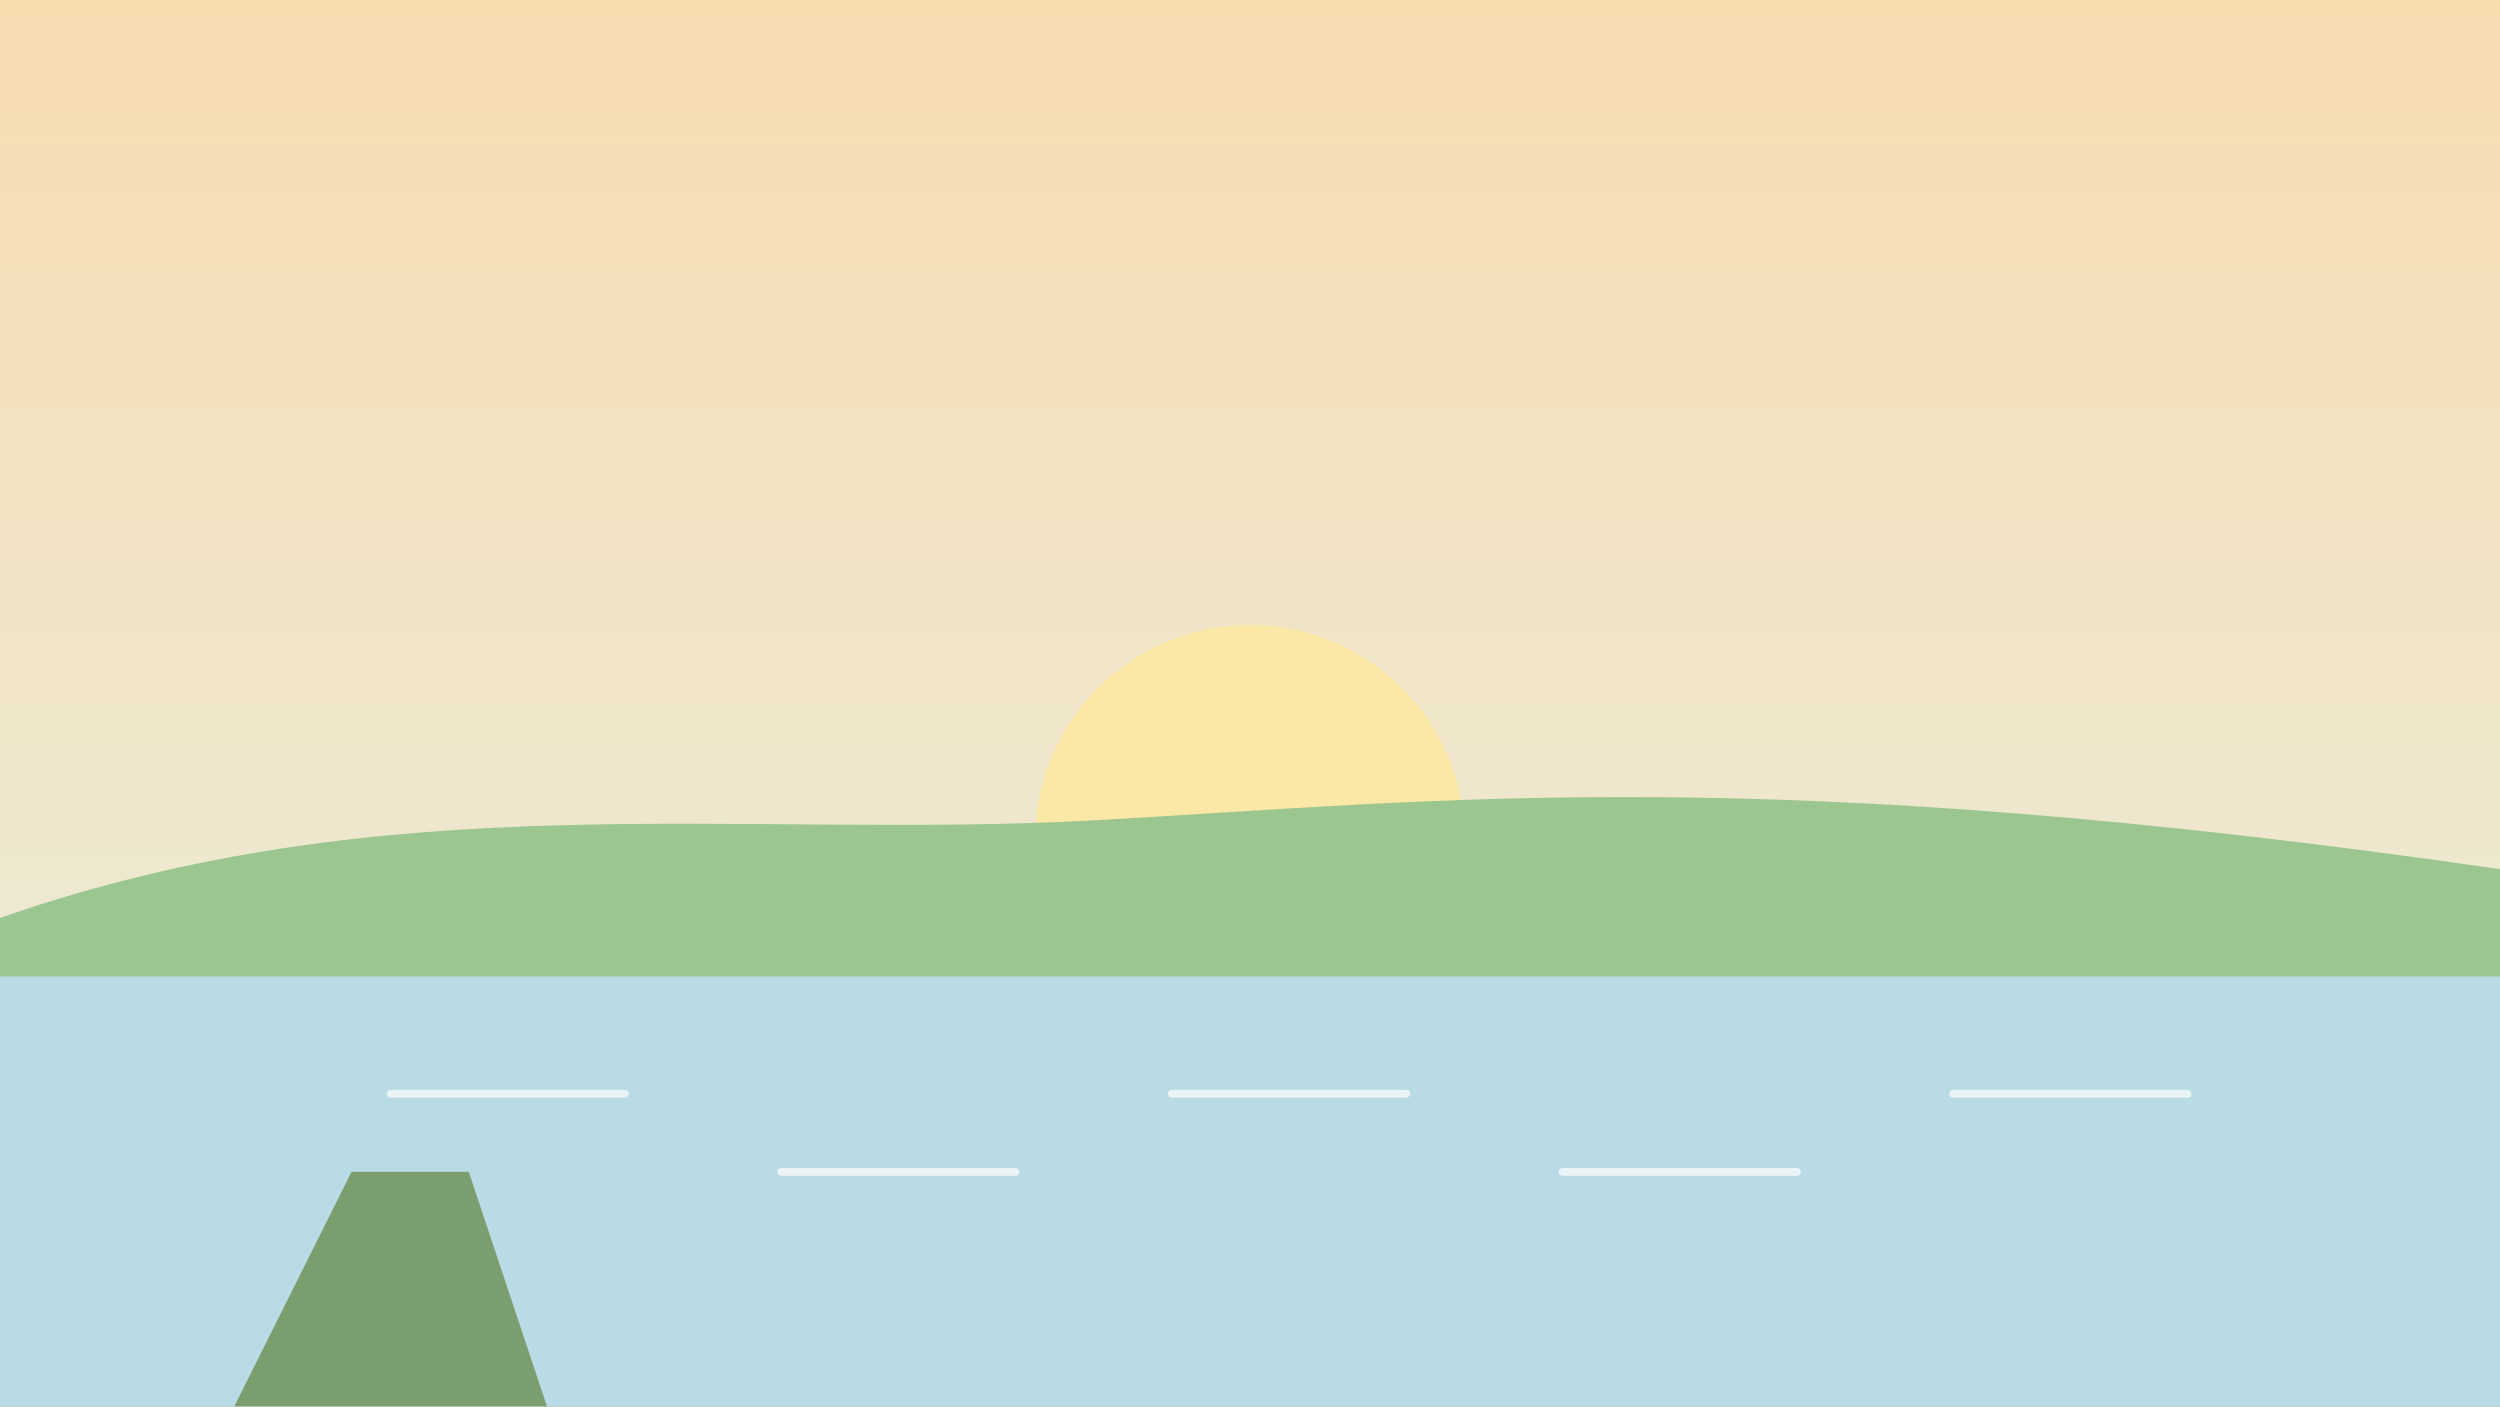
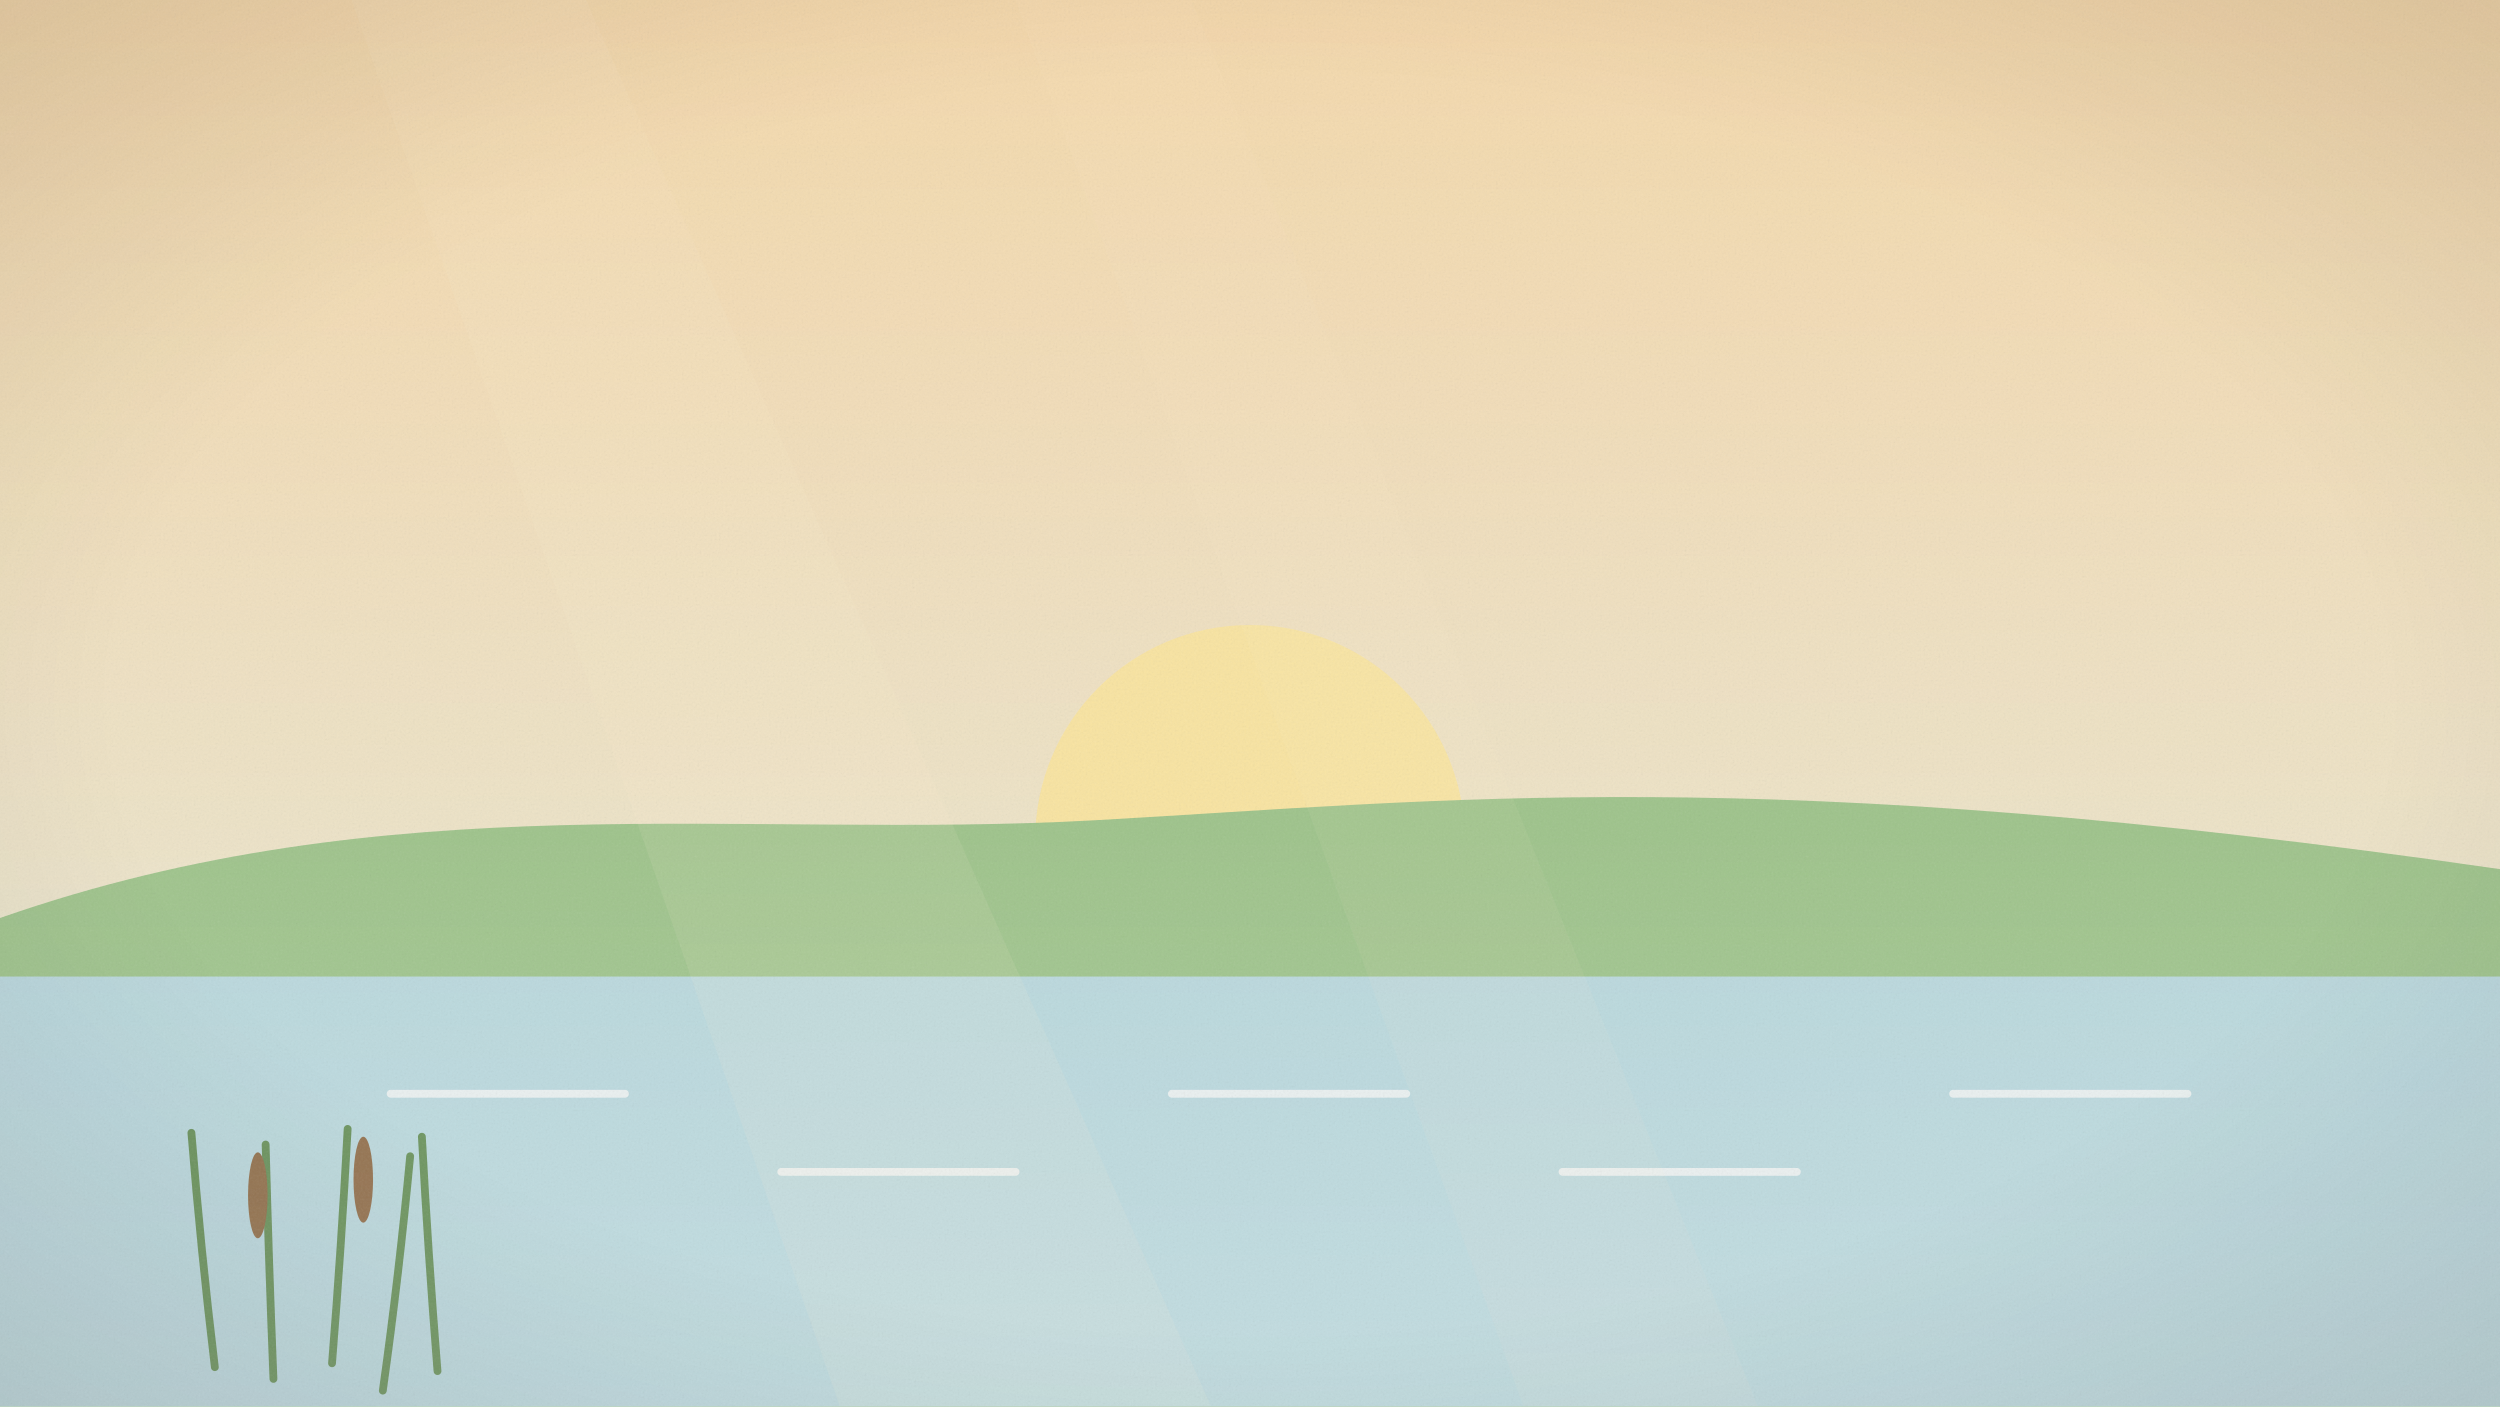
<svg xmlns="http://www.w3.org/2000/svg" viewBox="0 0 1280 720" preserveAspectRatio="xMidYMid slice" role="img" aria-hidden="true">
  <defs>
    <linearGradient id="c" x1="0" y1="0" x2="0" y2="1">
      <stop offset="0" stop-color="#f7dcb0" />
      <stop offset="1" stop-color="#e8efe2" />
    </linearGradient>
+     <filter id="gr-calma" x="0" y="0" width="100%" height="100%">
+       <feTurbulence type="fractalNoise" baseFrequency=".9" numOctaves="2" seed="7" result="n" />
+       <feColorMatrix type="saturate" values="0" in="n" result="g" />
+       <feComponentTransfer in="g">
+         <feFuncA type="table" tableValues="0 .10" />
+       </feComponentTransfer>
+     </filter>
+     <filter id="sh-calma" x="-50%" y="-50%" width="200%" height="200%">
+       <feGaussianBlur stdDeviation="6" />
+     </filter>
  </defs>
  <rect width="1280" height="720" fill="url(#c)" />
  <circle cx="640" cy="430" r="110" fill="#fbe8a6" />
  <path d="M0 470C200 400 380 430 560 420S900 390 1280 445V720H0Z" fill="#9cc68f" />
  <path d="M0 560C260 500 470 540 700 520S1050 500 1280 540V720H0Z" fill="#6aa86b" />
  <rect y="500" width="1280" height="220" fill="#b8dbe4" />
  <path d="M200 560h120" stroke="#ffffff" stroke-width="4" stroke-linecap="round" opacity=".7" />
  <path d="M400 600h120" stroke="#ffffff" stroke-width="4" stroke-linecap="round" opacity=".7" />
  <path d="M600 560h120" stroke="#ffffff" stroke-width="4" stroke-linecap="round" opacity=".7" />
  <path d="M800 600h120" stroke="#ffffff" stroke-width="4" stroke-linecap="round" opacity=".7" />
  <path d="M1000 560h120" stroke="#ffffff" stroke-width="4" stroke-linecap="round" opacity=".7" />
-   <path d="M120 720 180 600h60l40 120z" fill="#7a9e6e" />
+   <g fill="none" stroke="#5f8f57" stroke-width="4" stroke-linecap="round">
+     <path d="M110 700 Q102.8 640 98 580" />
+     <path d="M140 706 Q137.6 646 136 586" />
+     <path d="M170 698 Q174.8 638 178 578" />
+     <path d="M196 712 Q204.4 652 210 592" />
+     <path d="M224 702 Q219.2 642 216 582" />
+   </g>
+   <ellipse cx="132" cy="612" rx="5" ry="22" fill="#8c6a46" />
+   <ellipse cx="186" cy="604" rx="5" ry="22" fill="#8c6a46" />
+   <g data-mejora="1" aria-hidden="true">
+     <defs>
+       <linearGradient id="nb-calma" x1="0" y1="0" x2="0" y2="1">
+         <stop offset="0" stop-color="#ffffff" stop-opacity="0" />
+         <stop offset="1" stop-color="#ffffff" stop-opacity=".14" />
+       </linearGradient>
+       <radialGradient id="vi-calma" cx="50%" cy="50%" r="75%">
+         <stop offset=".6" stop-color="#000000" stop-opacity="0" />
+         <stop offset="1" stop-color="#000000" stop-opacity=".12" />
+       </radialGradient>
+     </defs>
+     <polygon points="180,0 300,0 620,720 430,720" fill="#fff6d6" opacity=".10" />
+     <polygon points="520,0 610,0 900,720 780,720" fill="#fff6d6" opacity=".07" />
+     <rect x="0" y="420" width="1280" height="300" fill="url(#nb-calma)" />
+     <rect width="1280" height="720" fill="url(#vi-calma)" />
+   </g>
+   <g data-mejora="2" aria-hidden="true">
+     <rect width="1280" height="720" fill="#c9893f" opacity=".05" />
+     <rect width="1280" height="720" filter="url(#gr-calma)" />
+   </g>
</svg>
